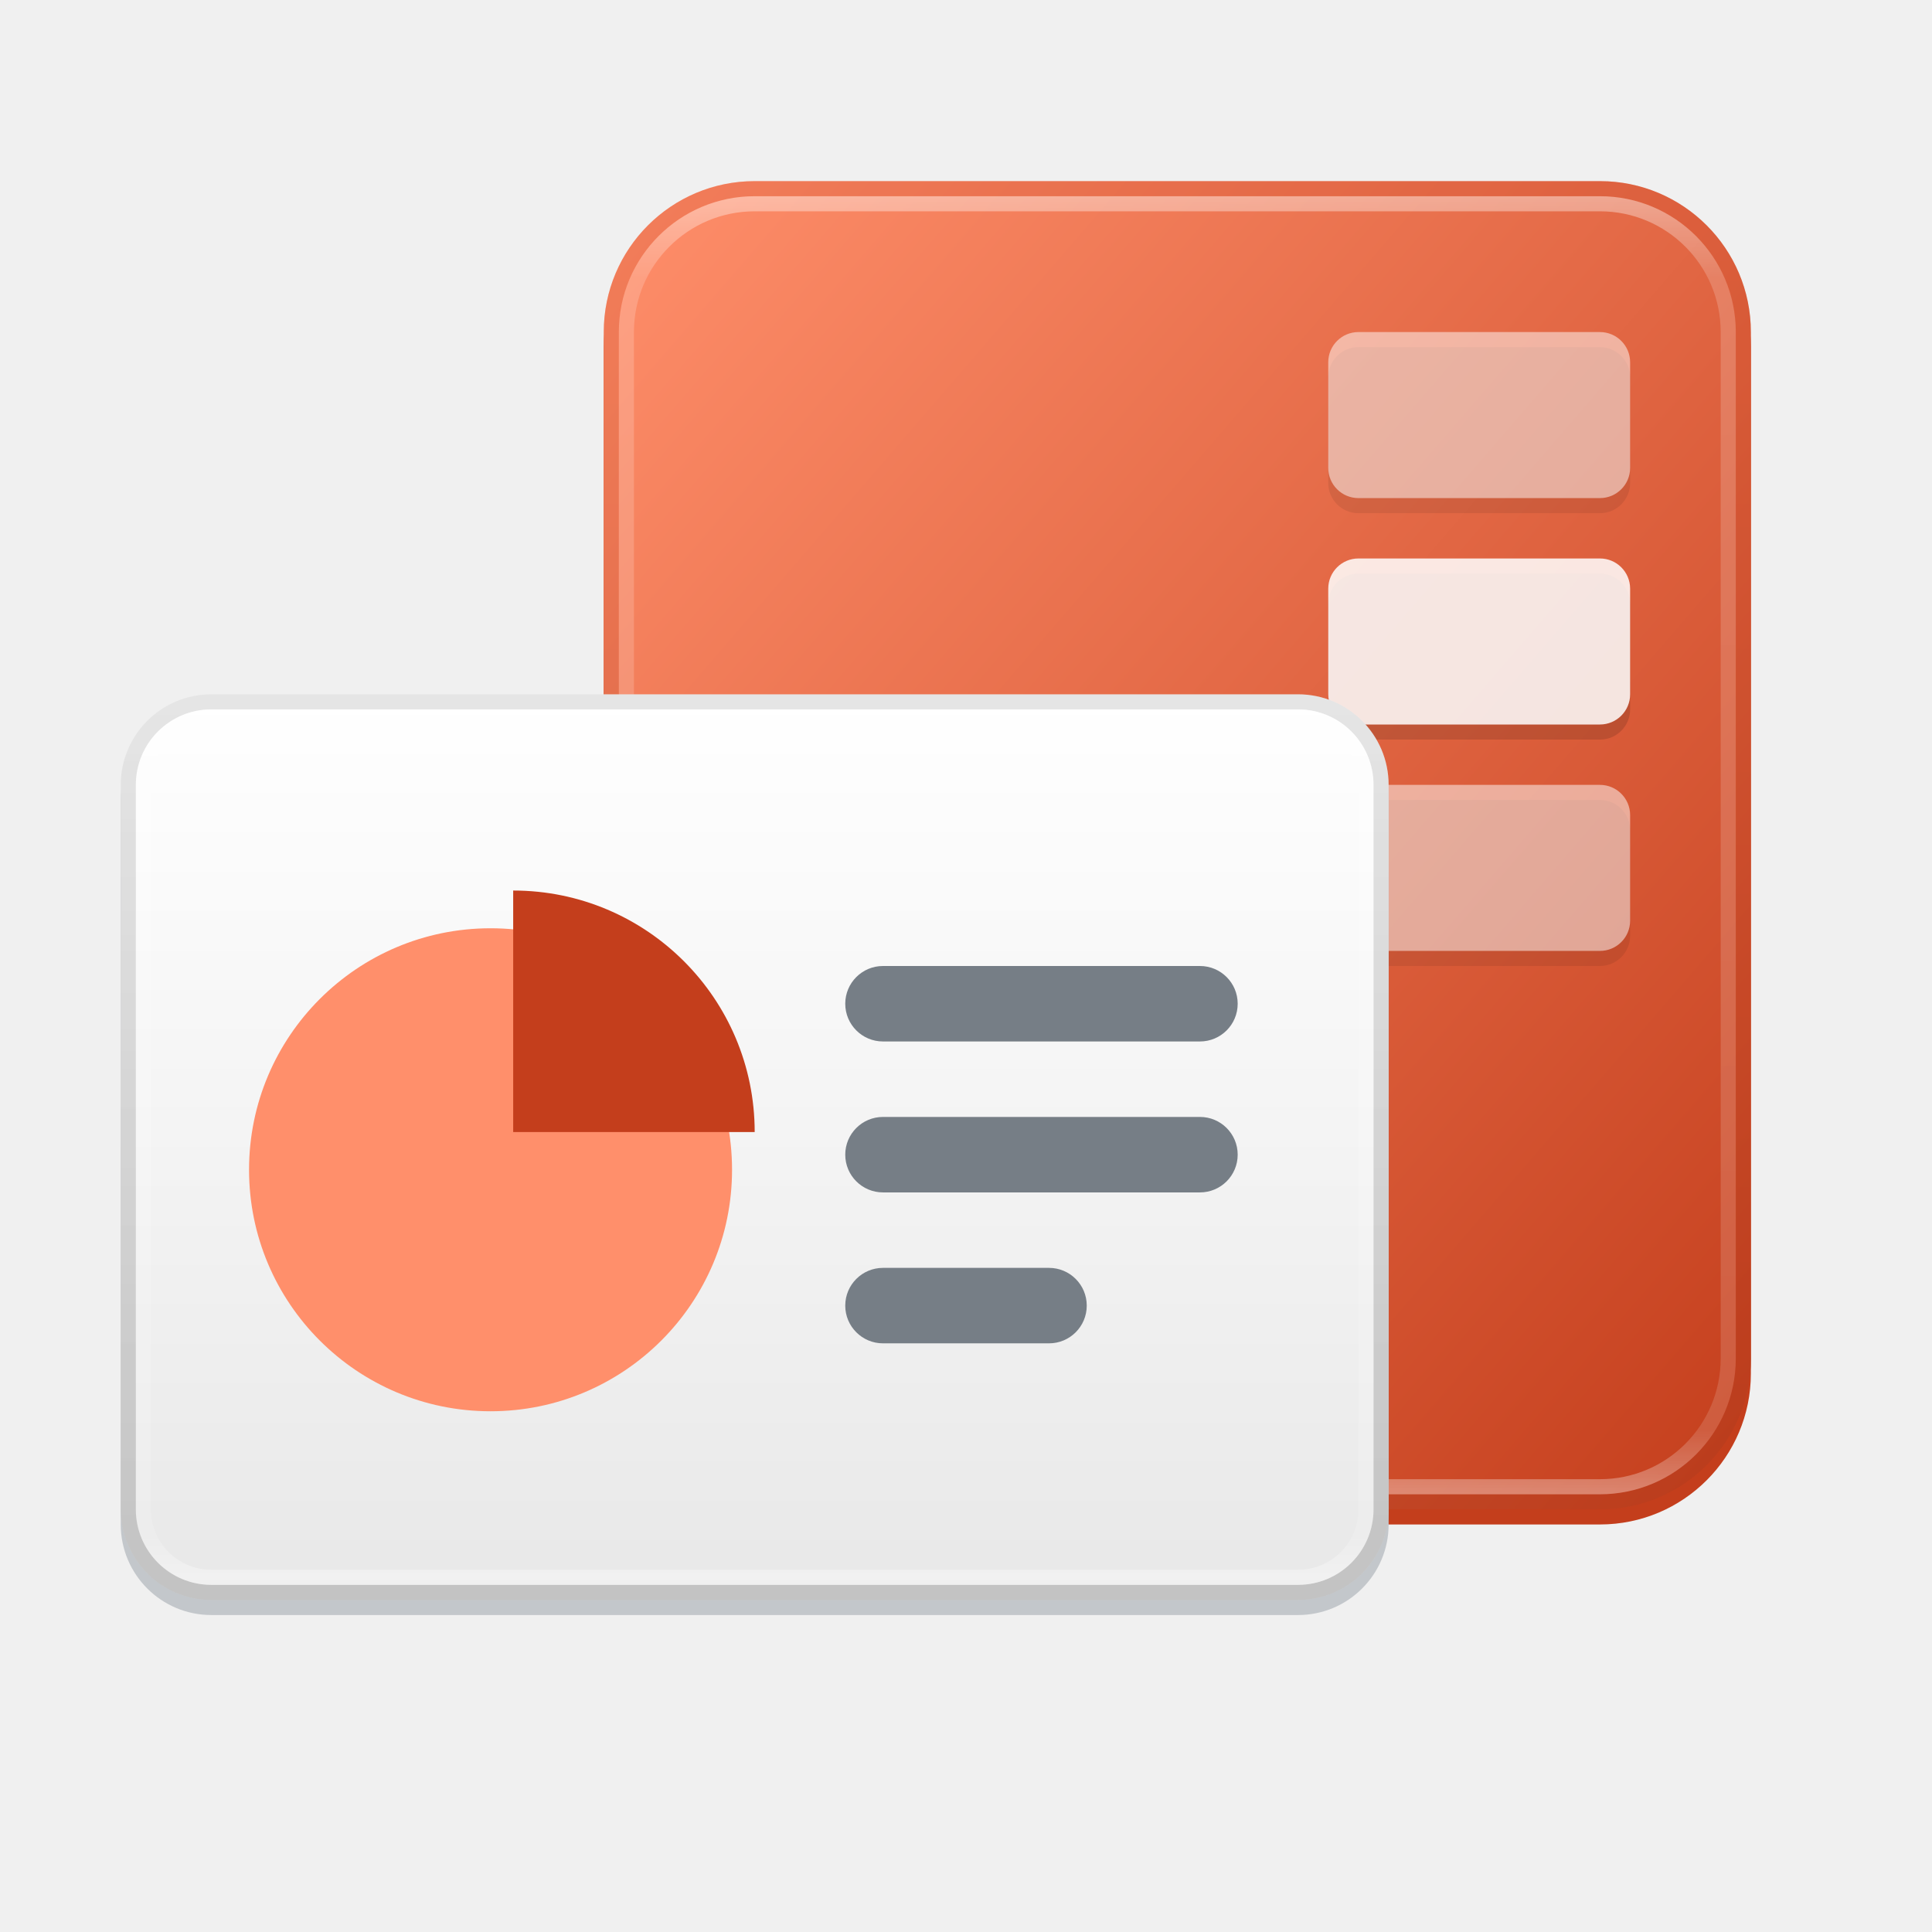
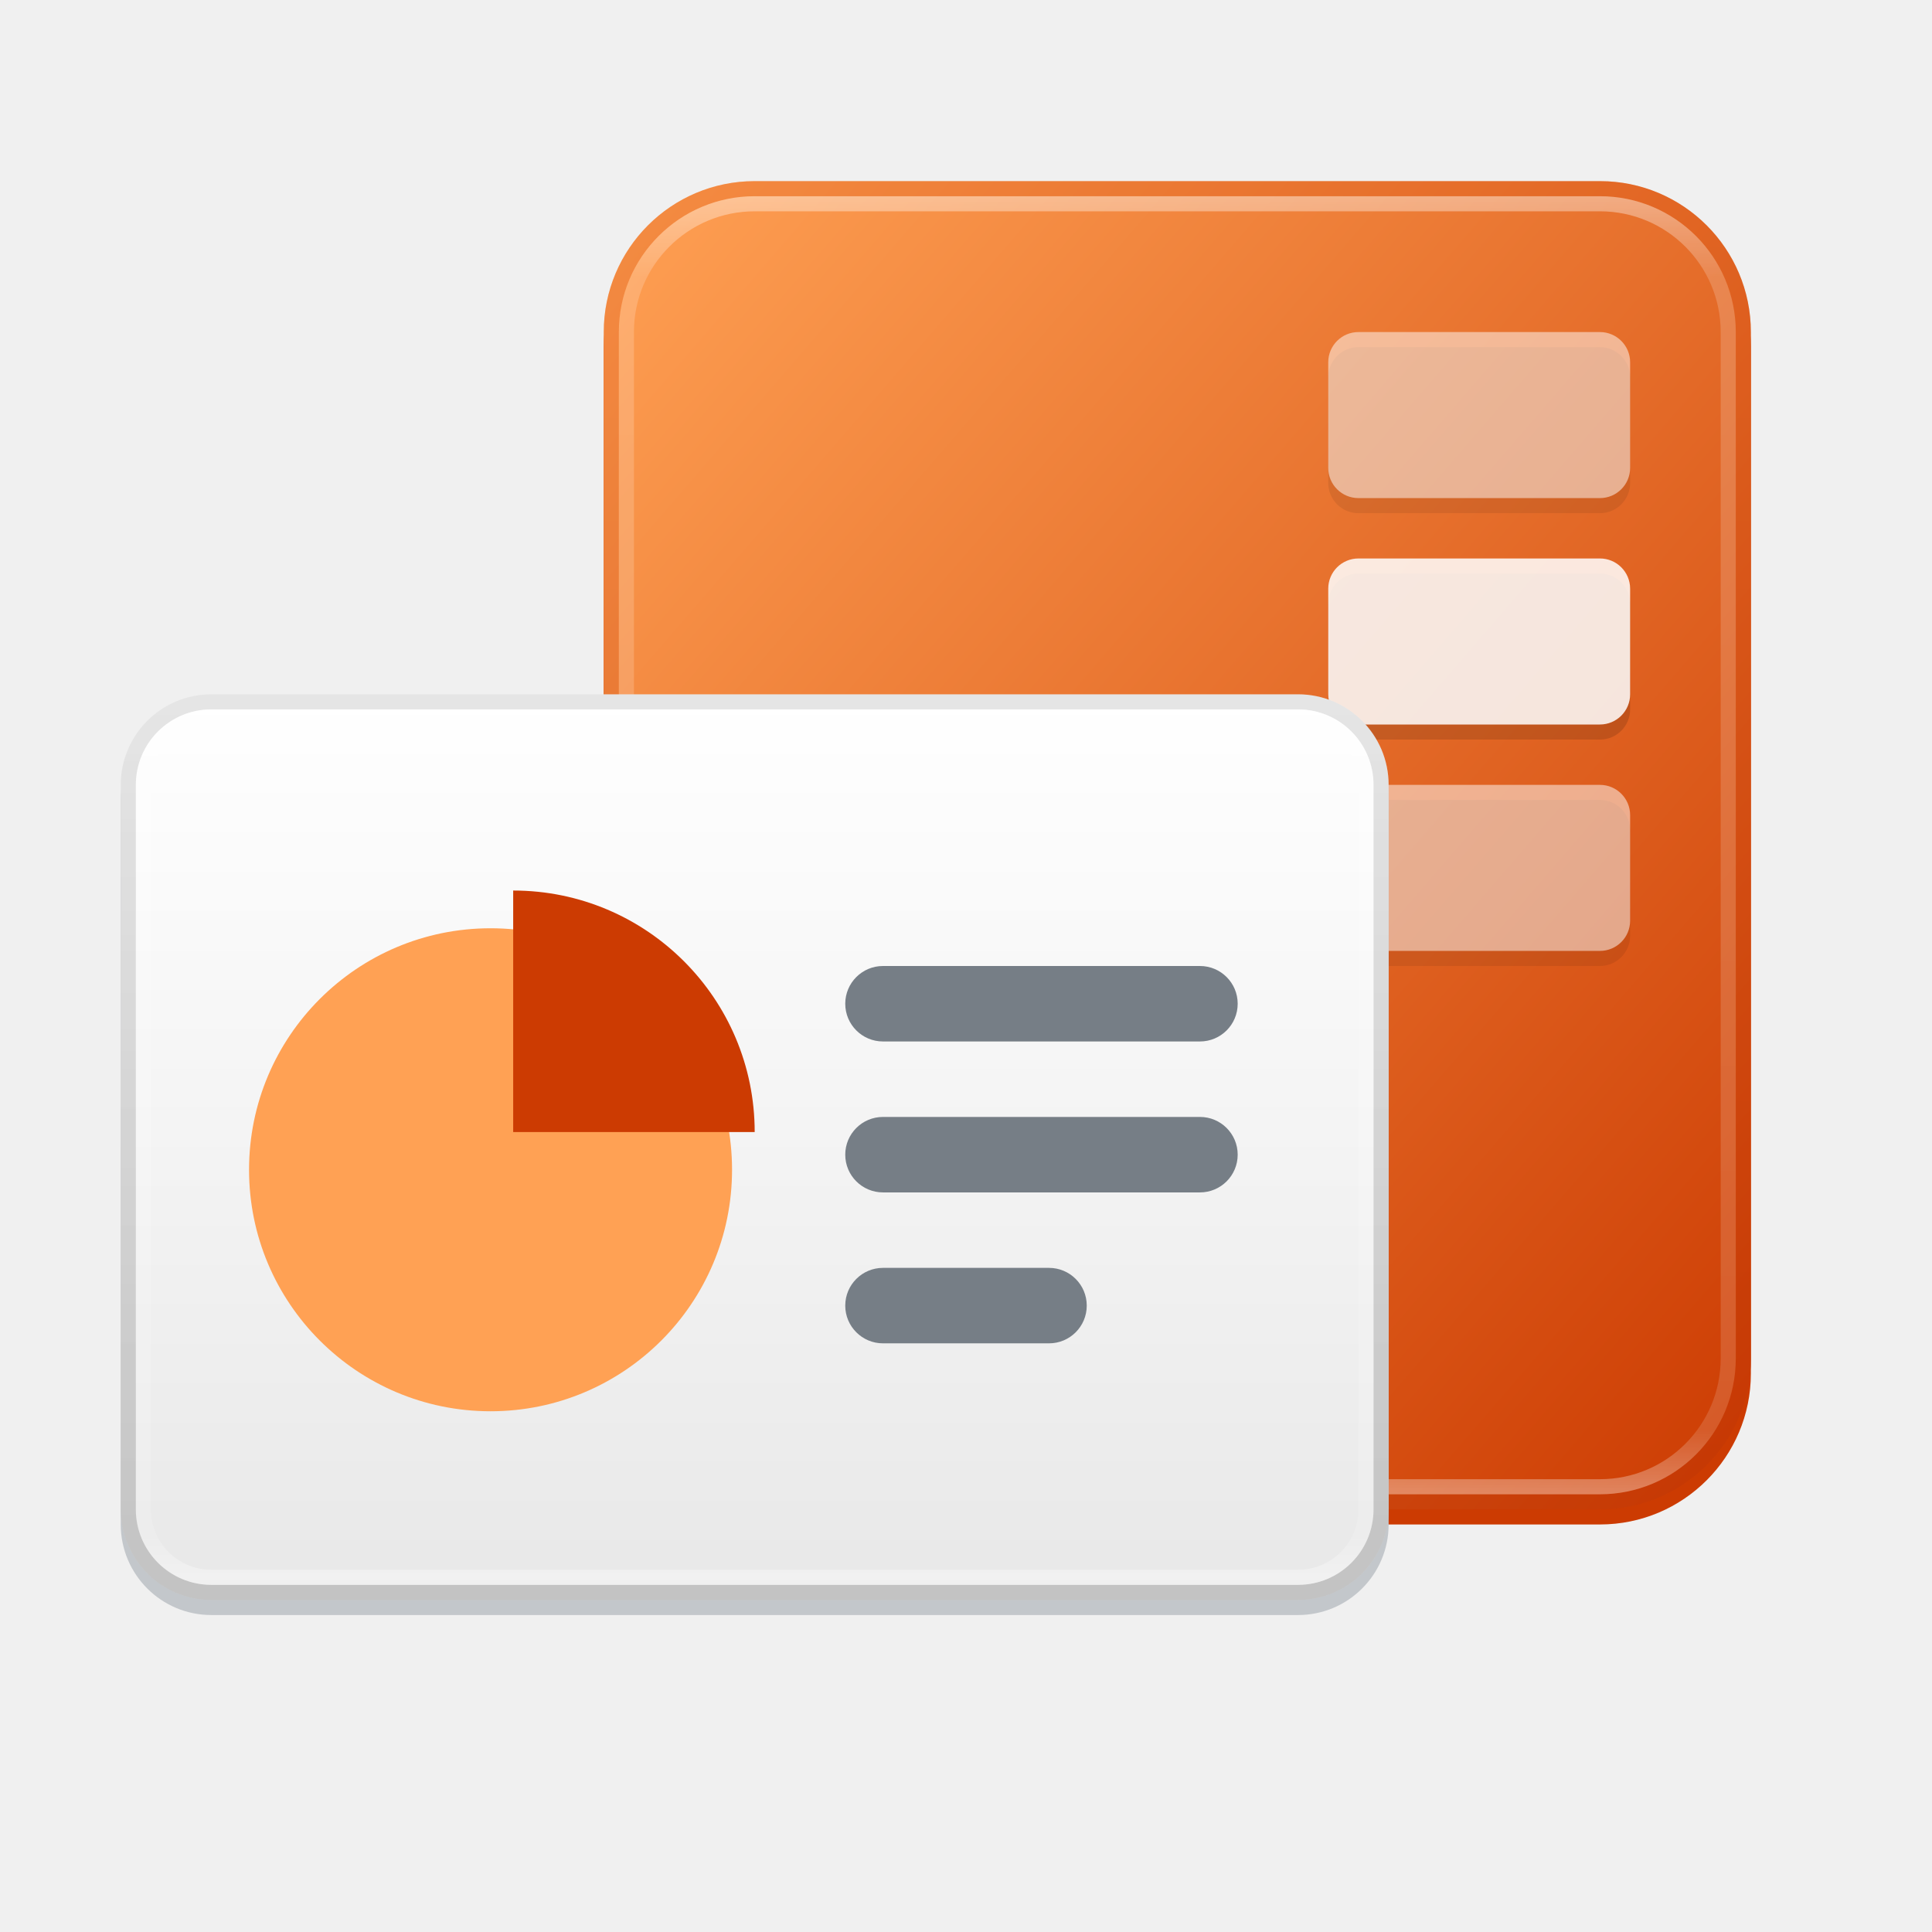
<svg xmlns="http://www.w3.org/2000/svg" width="128" height="128" viewBox="0 0 128 128">
  <defs>
    <filter id="sh" x="-20%" y="-20%" width="140%" height="150%">
      <feGaussianBlur in="SourceAlpha" stdDeviation="1" />
      <feOffset dy="1" />
      <feComponentTransfer>
        <feFuncA type="linear" slope=".3" />
      </feComponentTransfer>
      <feMerge>
        <feMergeNode />
        <feMergeNode in="SourceGraphic" />
      </feMerge>
    </filter>
    <radialGradient id="sol">
      <stop offset="0" stop-opacity="0" />
      <stop offset="1" stop-opacity="0" />
    </radialGradient>
    <linearGradient id="hl" x1="0" y1="0" x2="0" y2="1">
      <stop offset="0" stop-color="#fff" stop-opacity=".45" />
      <stop offset=".063" stop-color="#fff" stop-opacity=".2" />
      <stop offset=".95" stop-color="#fff" stop-opacity=".157" />
      <stop offset="1" stop-color="#fff" stop-opacity=".392" />
    </linearGradient>
    <linearGradient id="bk" x1="0" y1="0" x2="1" y2="1">
-       <stop offset="0" stop-color="#ff8f6b" />
-       <stop offset="1" stop-color="#c43e1c" />
+       <stop offset="0" stop-color="#ffa154" />
+       <stop offset="1" stop-color="#cc3b02" />
    </linearGradient>
    <linearGradient id="bks" x1="0" y1="0" x2="0" y2="1">
-       <stop offset="0" stop-color="#c43e1c" stop-opacity="1" />
-       <stop offset="1" stop-color="#8f2b12" stop-opacity="1" />
+       <stop offset="0" stop-color="#cc3b02" stop-opacity="1" />
+       <stop offset="1" stop-color="#a62100" stop-opacity="1" />
    </linearGradient>
    <linearGradient id="pp" x1="0" y1="0" x2="0" y2="1">
      <stop offset="0" stop-color="#ffffff" stop-opacity="1" />
      <stop offset="1" stop-color="#e8e8e8" stop-opacity="1" />
    </linearGradient>
    <linearGradient id="pps" x1="0" y1="0" x2="0" y2="1">
      <stop offset="0" stop-color="#000" stop-opacity="0.1" />
      <stop offset="1" stop-color="#000" stop-opacity="0.16" />
    </linearGradient>
    <linearGradient id="ac" x1="0" y1="0" x2="0" y2="1">
-       <stop offset="0" stop-color="#ff8f6b" stop-opacity="1" />
-       <stop offset="1" stop-color="#c43e1c" stop-opacity="1" />
+       <stop offset="0" stop-color="#ffa154" stop-opacity="1" />
+       <stop offset="1" stop-color="#cc3b02" stop-opacity="1" />
    </linearGradient>
  </defs>
-   <rect x="40" y="13" width="76" height="88" rx="10" fill="#c43e1c" />
+   <rect x="40" y="13" width="76" height="88" rx="10" fill="#cc3b02" />
  <rect x="40" y="12" width="76" height="88" rx="10" fill="url(#bk)" />
  <rect x="40.5" y="12.5" width="75" height="87" rx="9.5" fill="none" stroke="url(#bks)" stroke-width="1" opacity="0.2" />
  <rect x="41.5" y="13.5" width="73" height="85" rx="8.5" fill="none" stroke="url(#hl)" stroke-width="1" opacity=".9" />
  <g transform="translate(0,1)" opacity=".16">
    <rect x="88" y="22" width="20" height="11" rx="2" fill="#000" opacity=".5" />
  </g>
  <rect x="88" y="22" width="20" height="11" rx="2" fill="#fff" opacity=".5" />
  <g transform="translate(0,1)" opacity=".16">
    <rect x="88" y="37" width="20" height="11" rx="2" fill="#000" opacity=".85" />
  </g>
  <rect x="88" y="37" width="20" height="11" rx="2" fill="#fff" opacity=".85" />
  <g transform="translate(0,1)" opacity=".16">
    <rect x="88" y="52" width="20" height="11" rx="2" fill="#000" opacity=".5" />
  </g>
  <rect x="88" y="52" width="20" height="11" rx="2" fill="#fff" opacity=".5" />
  <rect x="8" y="47" width="84" height="60" rx="6" fill="#c3c7cb" />
  <rect x="8" y="46" width="84" height="60" rx="6" fill="url(#pp)" />
  <rect x="8.5" y="46.5" width="83" height="59" rx="5.5" fill="none" stroke="url(#pps)" stroke-width="1" opacity="1" />
  <rect x="9.5" y="47.5" width="81" height="57" rx="4.5" fill="none" stroke="url(#hl)" stroke-width="1" opacity=".9" />
-   <circle cx="32.5" cy="77.5" r="16" fill="#ff8f6b" />
-   <path d="M34,75 L34,59 A16,16 0 0 1 50,75 Z" fill="#c43e1c" />
+   <circle cx="32.5" cy="77.5" r="16" fill="#ffa154" />
+   <path d="M34,75 L34,59 A16,16 0 0 1 50,75 Z" fill="#cc3b02" />
  <rect x="56" y="64" width="26" height="5" rx="2.5" fill="#767e86" />
  <rect x="56" y="74" width="26" height="5" rx="2.5" fill="#767e86" />
  <rect x="56" y="84" width="16" height="5" rx="2.5" fill="#767e86" />
</svg>
